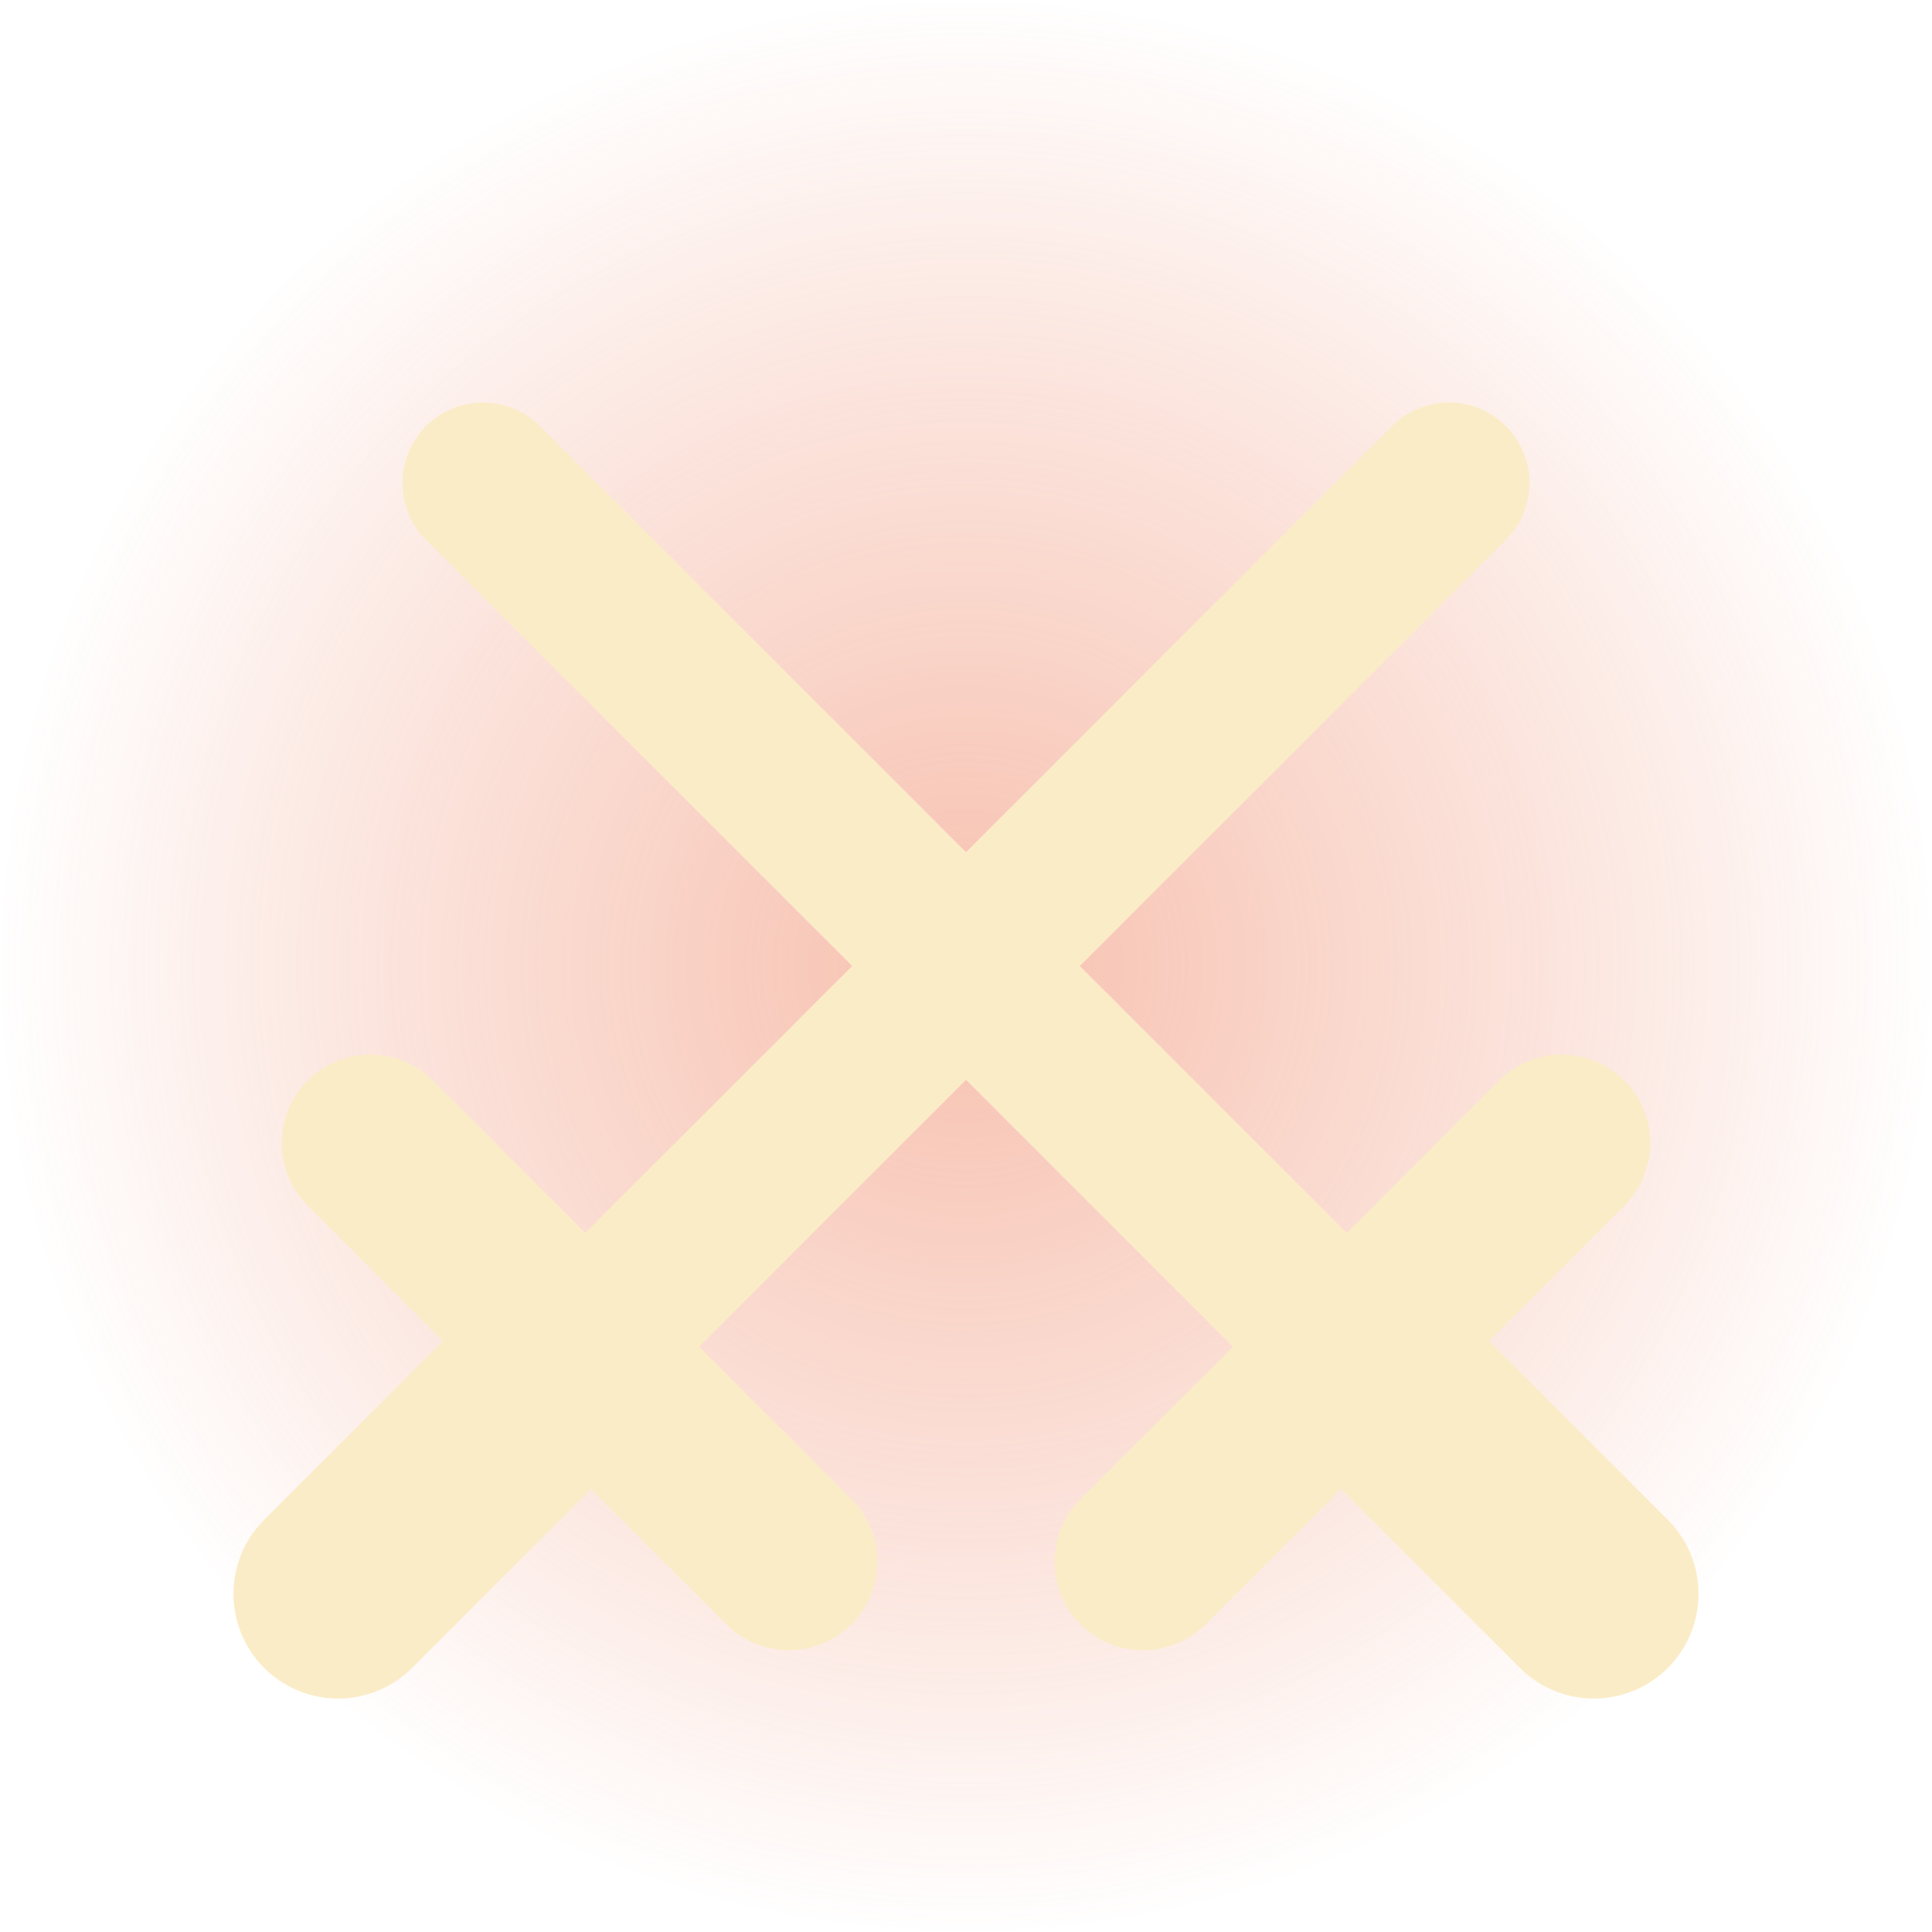
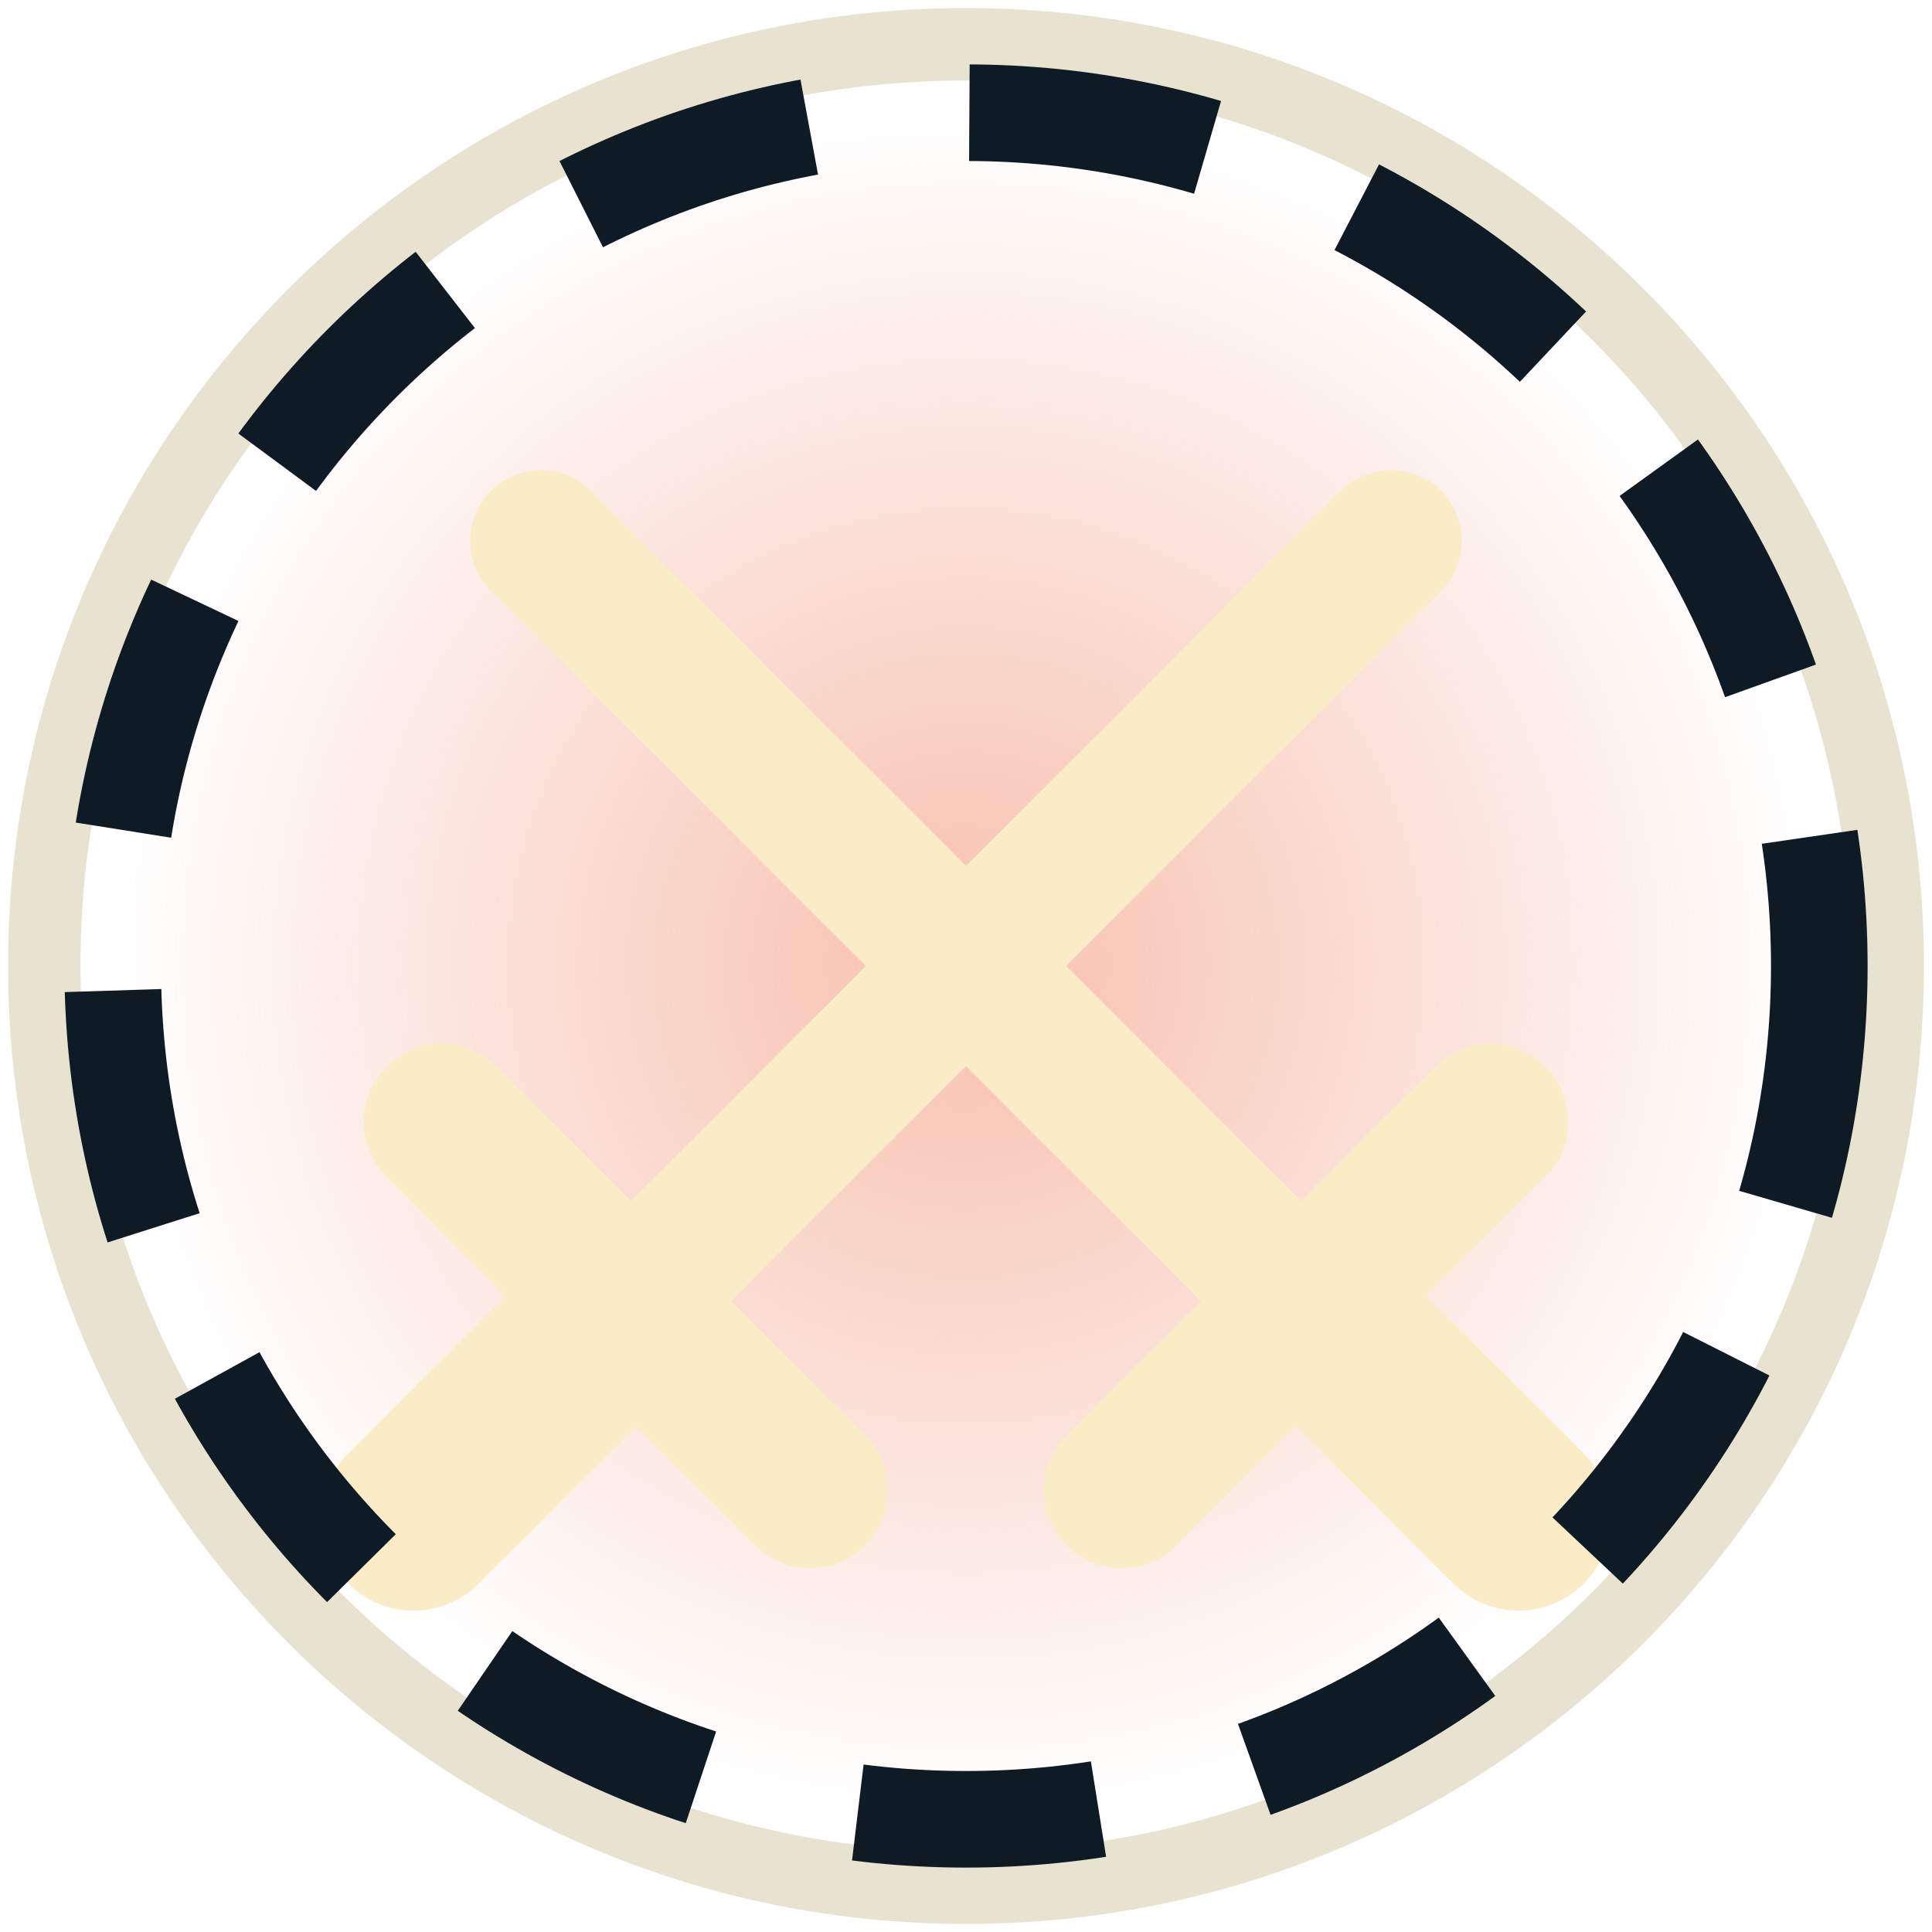
<svg xmlns="http://www.w3.org/2000/svg" viewBox="0 0 24 24" width="24" height="24" role="img">
  <defs>
    <radialGradient id="h">
      <stop offset="0" stop-color="#f08c6c" stop-opacity=".55" />
      <stop offset=".7" stop-color="#f08c6c" stop-opacity=".18" />
      <stop offset="1" stop-color="#f08c6c" stop-opacity="0" />
    </radialGradient>
  </defs>
-   <circle cx="12" cy="12" r="12" fill="url(#h)" />
-   <g stroke-linecap="round" stroke-linejoin="round" fill="none">
-     <path d="M6 6 L17 17 M18 6 L7 17" stroke="#fbecc8" stroke-width="2" />
-     <path d="M14.2 19.4 L19.4 14.2 M9.8 19.4 L4.6 14.2" stroke="#fbecc8" stroke-width="2.2" />
-     <path d="M17.6 17.6 L19.8 19.8 M6.4 17.6 L4.2 19.8" stroke="#fbecc8" stroke-width="2.6" />
+   <g transform="translate(12 12) scale(.88) translate(-12 -12)">
+     <circle cx="12" cy="12" r="12" fill="url(#h)" />
+     <g stroke-linecap="round" stroke-linejoin="round" fill="none">
+       <path d="M6 6 L17 17 M18 6 L7 17" stroke="#fbecc8" stroke-width="2" />
+       <path d="M14.2 19.4 L19.4 14.2 M9.8 19.4 L4.6 14.2" stroke="#fbecc8" stroke-width="2.2" />
+       <path d="M17.6 17.6 L19.8 19.8 M6.4 17.6 L4.2 19.8" stroke="#fbecc8" stroke-width="2.6" />
+     </g>
  </g>
+   <circle cx="12" cy="12" r="11.45" fill="none" stroke="#e8e2d0" stroke-width=".9" />
+   <circle cx="12" cy="12" r="10.6" fill="none" stroke="#0f1b24" stroke-width="1.2" stroke-dasharray="3 2" />
</svg>
